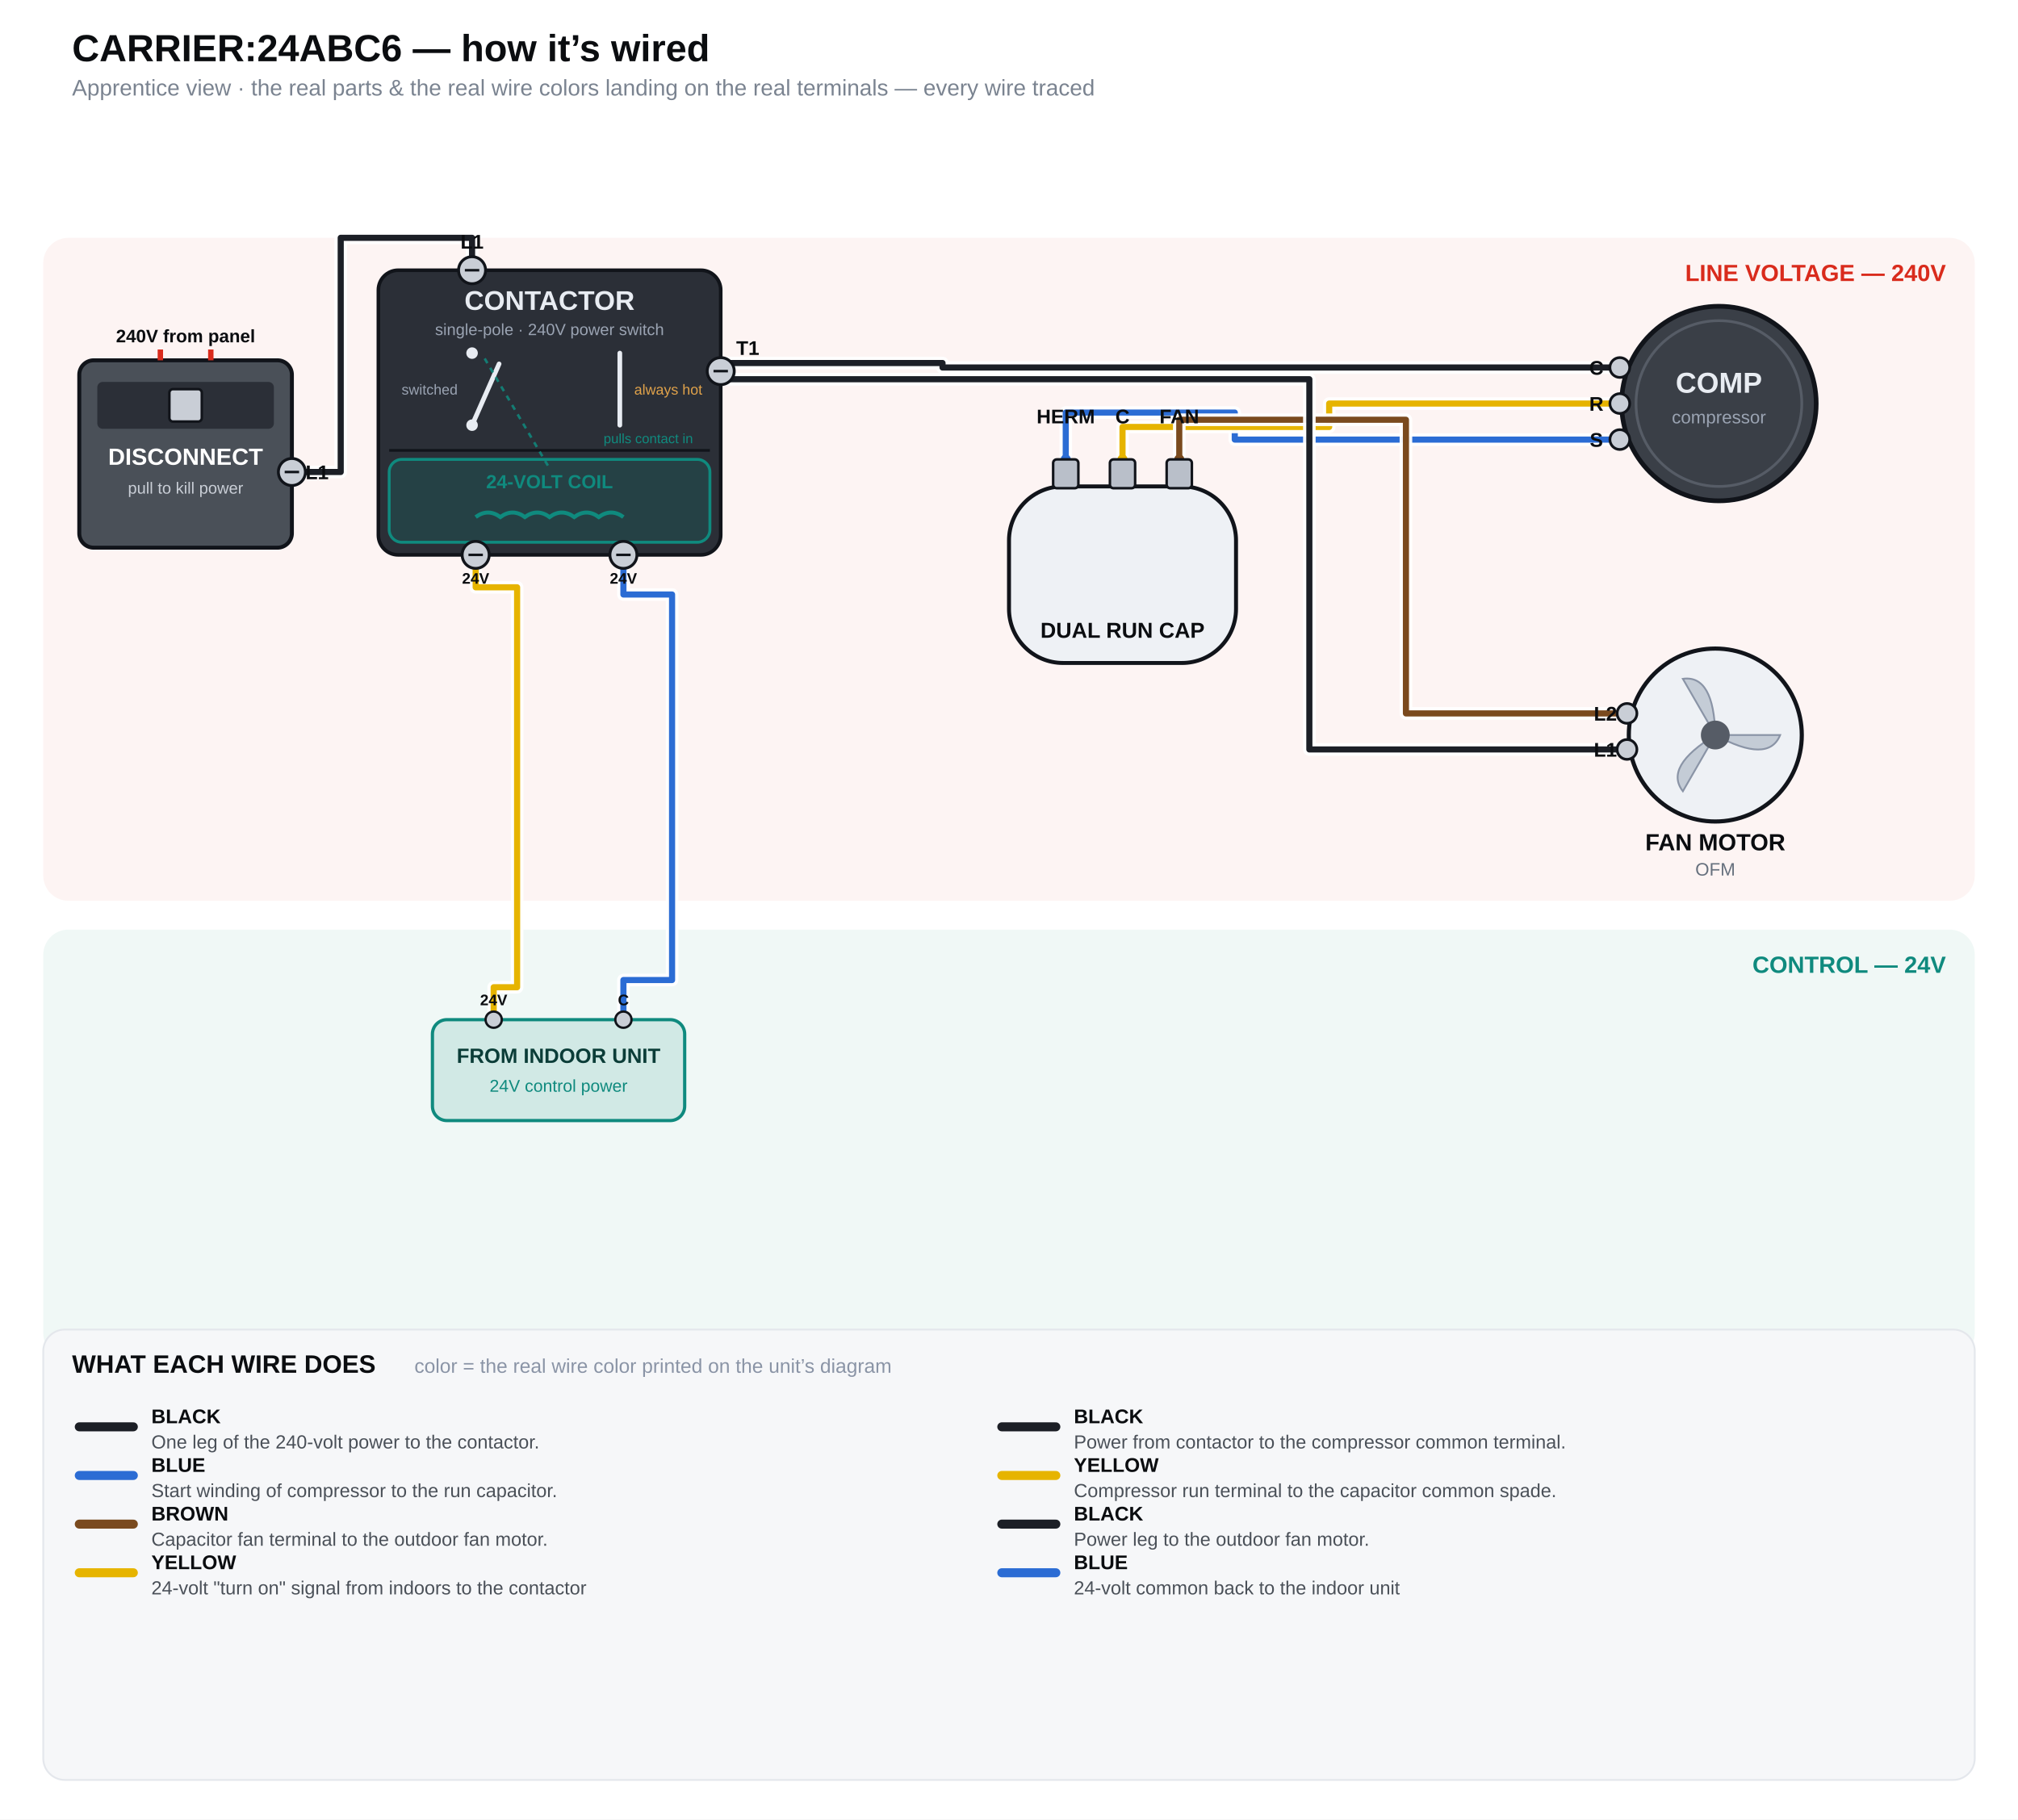
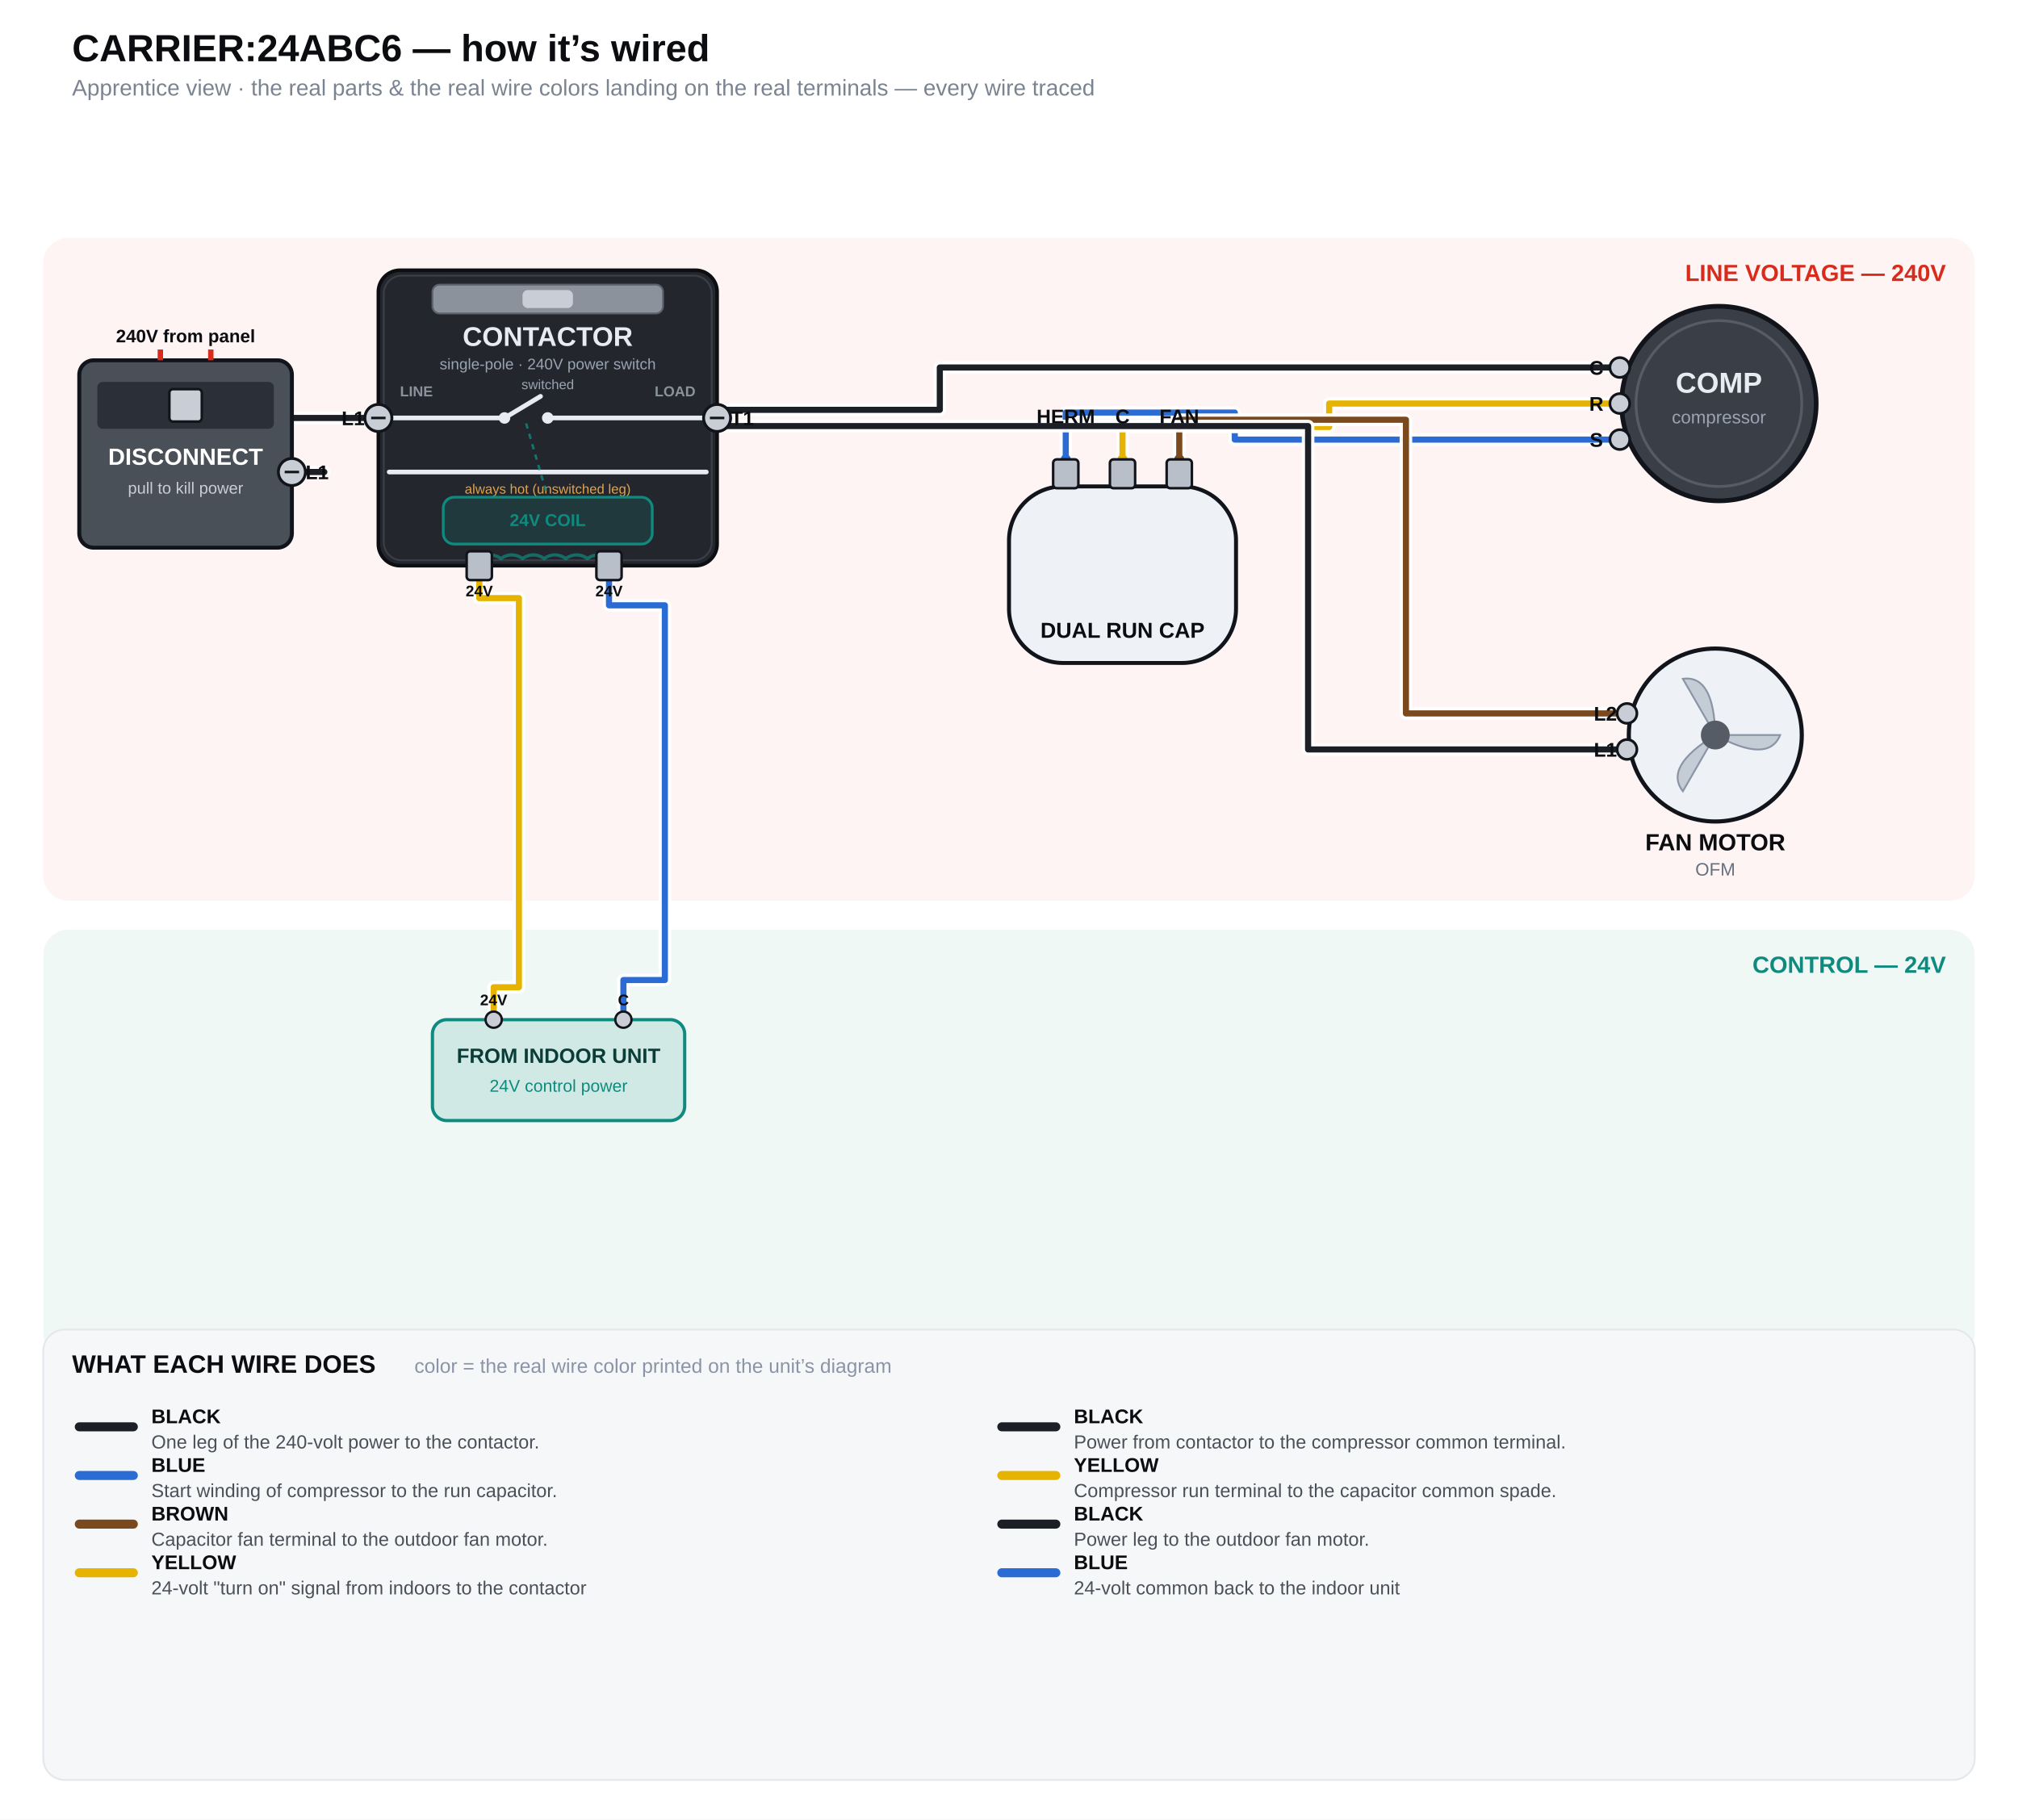
<svg xmlns="http://www.w3.org/2000/svg" width="1120" height="1010" viewBox="0 0 1120 1010" font-family="ui-sans-serif,system-ui,Arial,sans-serif">
  <rect x="0" y="0" width="1120" height="1010" fill="#ffffff" />
  <rect x="24" y="132" width="1072" height="368" rx="14" fill="#fdf4f3" />
  <rect x="24" y="516" width="1072" height="238" rx="14" fill="#f0f8f6" />
  <text x="40" y="34" font-size="21" font-weight="800" fill="#0b0d10">CARRIER:24ABC6 — how it’s wired</text>
  <text x="40" y="53" font-size="12.5" fill="#7a8390">Apprentice view · the real parts &amp; the real wire colors landing on the real terminals — every wire traced</text>
  <text x="1080" y="156" text-anchor="end" font-size="13" font-weight="800" fill="#d92b1c">LINE VOLTAGE — 240V</text>
  <text x="1080" y="540" text-anchor="end" font-size="13" font-weight="800" fill="#0f8a7e">CONTROL — 24V</text>
-   <path d="M 162.0 262.0 L 180.0 262.0 L 189.1 262.0 L 189.1 132.0 L 262.0 132.0 L 262.0 150.0" fill="none" stroke="#ffffff" stroke-width="7" opacity="0.95" stroke-linejoin="round" stroke-linecap="round" />
-   <path data-conn="PWR/L1|CONT/11" d="M 162.0 262.0 L 180.0 262.0 L 189.1 262.0 L 189.1 132.0 L 262.0 132.0 L 262.0 150.0" fill="none" stroke="#1c1f26" stroke-width="3.4" stroke-linejoin="round" stroke-linecap="round" />
+   <path d="M 162.0 262.0 L 180.0 262.0 L 150.0 262.0 L 150.0 232.0 L 192.0 232.0 L 210.0 232.0" fill="none" stroke="#ffffff" stroke-width="7" opacity="0.95" stroke-linejoin="round" stroke-linecap="round" />
+   <path data-conn="PWR/L1|CONT/11" d="M 162.0 262.0 L 180.0 262.0 L 150.0 262.0 L 150.0 232.0 L 192.0 232.0 L 210.0 232.0" fill="none" stroke="#1c1f26" stroke-width="3.4" stroke-linejoin="round" stroke-linecap="round" />
  <circle cx="162.0" cy="262.0" r="2.8" fill="#1c1f26" />
-   <circle cx="262.0" cy="150.0" r="2.8" fill="#1c1f26" />
-   <path d="M 400.0 201.5 L 422.0 201.5 L 523.1 201.5 L 523.1 204.0 L 877.0 204.0 L 899.0 204.0" fill="none" stroke="#ffffff" stroke-width="7" opacity="0.95" stroke-linejoin="round" stroke-linecap="round" />
-   <path data-conn="CONT/21|COMP/C" d="M 400.0 201.5 L 422.0 201.5 L 523.1 201.5 L 523.1 204.0 L 877.0 204.0 L 899.0 204.0" fill="none" stroke="#1c1f26" stroke-width="3.4" stroke-linejoin="round" stroke-linecap="round" />
-   <circle cx="400.0" cy="201.5" r="2.8" fill="#1c1f26" />
+   <circle cx="210.0" cy="232.0" r="2.8" fill="#1c1f26" />
+   <path d="M 398.0 227.5 L 420.0 227.5 L 521.6 227.5 L 521.6 204.0 L 877.0 204.0 L 899.0 204.0" fill="none" stroke="#ffffff" stroke-width="7" opacity="0.95" stroke-linejoin="round" stroke-linecap="round" />
+   <path data-conn="CONT/21|COMP/C" d="M 398.0 227.5 L 420.0 227.5 L 521.6 227.5 L 521.6 204.0 L 877.0 204.0 L 899.0 204.0" fill="none" stroke="#1c1f26" stroke-width="3.4" stroke-linejoin="round" stroke-linecap="round" />
+   <circle cx="398.0" cy="227.5" r="2.8" fill="#1c1f26" />
  <circle cx="899.0" cy="204.0" r="2.8" fill="#1c1f26" />
  <path d="M 899.0 244.0 L 873.0 244.0 L 685.3 244.0 L 685.3 229.0 L 591.5 229.0 L 591.5 255.0" fill="none" stroke="#ffffff" stroke-width="7" opacity="0.95" stroke-linejoin="round" stroke-linecap="round" />
  <path data-conn="COMP/S|CAP/H" d="M 899.0 244.0 L 873.0 244.0 L 685.3 244.0 L 685.3 229.0 L 591.5 229.0 L 591.5 255.0" fill="none" stroke="#2b6cd4" stroke-width="3.4" stroke-linejoin="round" stroke-linecap="round" />
  <circle cx="899.0" cy="244.0" r="2.8" fill="#2b6cd4" />
  <circle cx="591.5" cy="255.0" r="2.8" fill="#2b6cd4" />
  <path d="M 899.0 224.0 L 881.0 224.0 L 737.7 224.0 L 737.7 237.0 L 623.0 237.0 L 623.0 255.0" fill="none" stroke="#ffffff" stroke-width="7" opacity="0.95" stroke-linejoin="round" stroke-linecap="round" />
  <path data-conn="COMP/R|CAP/C" d="M 899.0 224.0 L 881.0 224.0 L 737.7 224.0 L 737.7 237.0 L 623.0 237.0 L 623.0 255.0" fill="none" stroke="#e6b400" stroke-width="3.4" stroke-linejoin="round" stroke-linecap="round" />
  <circle cx="899.0" cy="224.0" r="2.8" fill="#e6b400" />
  <circle cx="623.0" cy="255.0" r="2.8" fill="#e6b400" />
  <path d="M 654.5 255.0 L 654.5 233.0 L 780.3 233.0 L 780.3 396.0 L 881.0 396.0 L 903.0 396.0" fill="none" stroke="#ffffff" stroke-width="7" opacity="0.95" stroke-linejoin="round" stroke-linecap="round" />
  <path data-conn="CAP/F|OFM/L2" d="M 654.5 255.0 L 654.5 233.0 L 780.3 233.0 L 780.3 396.0 L 881.0 396.0 L 903.0 396.0" fill="none" stroke="#7a4a1e" stroke-width="3.4" stroke-linejoin="round" stroke-linecap="round" />
  <circle cx="654.5" cy="255.0" r="2.8" fill="#7a4a1e" />
  <circle cx="903.0" cy="396.0" r="2.8" fill="#7a4a1e" />
-   <path d="M 903.0 416.0 L 877.0 416.0 L 726.7 416.0 L 726.7 210.5 L 426.0 210.5 L 400.0 210.5" fill="none" stroke="#ffffff" stroke-width="7" opacity="0.95" stroke-linejoin="round" stroke-linecap="round" />
-   <path data-conn="OFM/L1|CONT/21" d="M 903.0 416.0 L 877.0 416.0 L 726.7 416.0 L 726.7 210.5 L 426.0 210.5 L 400.0 210.5" fill="none" stroke="#1c1f26" stroke-width="3.4" stroke-linejoin="round" stroke-linecap="round" />
+   <path d="M 903.0 416.0 L 877.0 416.0 L 726.0 416.0 L 726.0 236.5 L 424.0 236.5 L 398.0 236.5" fill="none" stroke="#ffffff" stroke-width="7" opacity="0.95" stroke-linejoin="round" stroke-linecap="round" />
+   <path data-conn="OFM/L1|CONT/21" d="M 903.0 416.0 L 877.0 416.0 L 726.0 416.0 L 726.0 236.5 L 424.0 236.5 L 398.0 236.5" fill="none" stroke="#1c1f26" stroke-width="3.4" stroke-linejoin="round" stroke-linecap="round" />
  <circle cx="903.0" cy="416.0" r="2.8" fill="#1c1f26" />
-   <circle cx="400.0" cy="210.5" r="2.8" fill="#1c1f26" />
-   <path d="M 274.0 566.0 L 274.0 548.0 L 287.0 548.0 L 287.0 326.0 L 264.0 326.0 L 264.0 308.0" fill="none" stroke="#ffffff" stroke-width="7" opacity="0.95" stroke-linejoin="round" stroke-linecap="round" />
-   <path data-conn="IDU/R|CONT/COIL1" d="M 274.0 566.0 L 274.0 548.0 L 287.0 548.0 L 287.0 326.0 L 264.0 326.0 L 264.0 308.0" fill="none" stroke="#e6b400" stroke-width="3.4" stroke-linejoin="round" stroke-linecap="round" />
+   <circle cx="398.0" cy="236.5" r="2.8" fill="#1c1f26" />
+   <path d="M 274.0 566.0 L 274.0 548.0 L 288.0 548.0 L 288.0 332.0 L 266.0 332.0 L 266.0 314.0" fill="none" stroke="#ffffff" stroke-width="7" opacity="0.95" stroke-linejoin="round" stroke-linecap="round" />
+   <path data-conn="IDU/R|CONT/COIL1" d="M 274.0 566.0 L 274.0 548.0 L 288.0 548.0 L 288.0 332.0 L 266.0 332.0 L 266.0 314.0" fill="none" stroke="#e6b400" stroke-width="3.4" stroke-linejoin="round" stroke-linecap="round" />
  <circle cx="274.0" cy="566.0" r="2.8" fill="#e6b400" />
-   <circle cx="264.0" cy="308.0" r="2.8" fill="#e6b400" />
-   <path d="M 346.0 308.0 L 346.0 330.0 L 373.0 330.0 L 373.0 544.0 L 346.0 544.0 L 346.0 566.0" fill="none" stroke="#ffffff" stroke-width="7" opacity="0.95" stroke-linejoin="round" stroke-linecap="round" />
-   <path data-conn="CONT/COIL2|IDU/C" d="M 346.0 308.0 L 346.0 330.0 L 373.0 330.0 L 373.0 544.0 L 346.0 544.0 L 346.0 566.0" fill="none" stroke="#2b6cd4" stroke-width="3.4" stroke-linejoin="round" stroke-linecap="round" />
-   <circle cx="346.0" cy="308.0" r="2.8" fill="#2b6cd4" />
+   <circle cx="266.0" cy="314.0" r="2.8" fill="#e6b400" />
+   <path d="M 338.0 314.0 L 338.0 336.0 L 369.0 336.0 L 369.0 544.0 L 346.0 544.0 L 346.0 566.0" fill="none" stroke="#ffffff" stroke-width="7" opacity="0.95" stroke-linejoin="round" stroke-linecap="round" />
+   <path data-conn="CONT/COIL2|IDU/C" d="M 338.0 314.0 L 338.0 336.0 L 369.0 336.0 L 369.0 544.0 L 346.0 544.0 L 346.0 566.0" fill="none" stroke="#2b6cd4" stroke-width="3.4" stroke-linejoin="round" stroke-linecap="round" />
+   <circle cx="338.0" cy="314.0" r="2.8" fill="#2b6cd4" />
  <circle cx="346.0" cy="566.0" r="2.8" fill="#2b6cd4" />
-   <line x1="400.0" y1="201.5" x2="400.0" y2="210.5" stroke="#11141a" stroke-width="2" />
-   <circle cx="400.0" cy="206.0" r="4.5" fill="#11141a" />
+   <line x1="398.0" y1="227.5" x2="398.0" y2="236.5" stroke="#11141a" stroke-width="2" />
+   <circle cx="398.0" cy="232.0" r="4.5" fill="#11141a" />
  <g data-part="PWR">
    <rect x="44.0" y="200.0" width="118" height="104" rx="8" fill="#4a5058" stroke="#11141a" stroke-width="2.2" />
    <rect x="54.0" y="212.0" width="98" height="26" rx="3" fill="#2b2f37" />
    <rect x="94.0" y="216.0" width="18" height="18" rx="2" fill="#c9ced6" stroke="#11141a" stroke-width="1.4" />
    <text x="103.0" y="258.0" text-anchor="middle" font-size="13" font-weight="800" fill="#fff">DISCONNECT</text>
    <text x="103.0" y="274.0" text-anchor="middle" font-size="9" fill="#c9ced6">pull to kill power</text>
    <text x="103.0" y="190.0" text-anchor="middle" font-size="10" font-weight="700" fill="#0b0d10">240V from panel</text>
    <line x1="89.0" y1="200.0" x2="89.0" y2="194.0" stroke="#d92b1c" stroke-width="3" />
    <line x1="117.0" y1="200.0" x2="117.0" y2="194.0" stroke="#d92b1c" stroke-width="3" />
    <circle cx="162.0" cy="262.0" r="7.5" fill="#c9ced6" stroke="#11141a" stroke-width="1.6" />
    <line x1="158.0" y1="262.0" x2="166.0" y2="262.0" stroke="#11141a" stroke-width="1.4" />
    <text x="176.0" y="266.0" text-anchor="middle" font-size="11" font-weight="700" fill="#0b0d10">L1</text>
  </g>
  <g data-part="CONT">
-     <rect x="210.0" y="150.0" width="190" height="158" rx="11" fill="#2b2f37" stroke="#11141a" stroke-width="2" />
-     <text x="305.0" y="172.0" text-anchor="middle" font-size="15" font-weight="800" fill="#e8ecf2">CONTACTOR</text>
-     <text x="305.0" y="186.0" text-anchor="middle" font-size="9" fill="#9aa3b2">single-pole · 240V power switch</text>
-     <circle cx="262.0" cy="196.0" r="3.2" fill="#e8ecf2" />
-     <circle cx="262.0" cy="236.0" r="3.2" fill="#e8ecf2" />
-     <line x1="262.0" y1="236.0" x2="277.0" y2="202.0" stroke="#e8ecf2" stroke-width="2.6" stroke-linecap="round" />
-     <text x="254.0" y="219.0" text-anchor="end" font-size="8" fill="#9aa3b2">switched</text>
-     <line x1="344.0" y1="196.0" x2="344.0" y2="236.0" stroke="#e8ecf2" stroke-width="2.6" stroke-linecap="round" />
-     <text x="352.0" y="219.0" font-size="8" fill="#e0a24a">always hot</text>
-     <line x1="216.0" y1="250.0" x2="394.0" y2="250.0" stroke="#11141a" stroke-width="1.5" />
-     <rect x="216.0" y="255.0" width="178" height="46" rx="7" fill="#0f8a7e" fill-opacity="0.20" stroke="#0f8a7e" stroke-width="1.6" />
-     <text x="305.0" y="271.0" text-anchor="middle" font-size="10.5" font-weight="800" fill="#0f8a7e">24-VOLT COIL</text>
-     <path d="M 264.0 287.0 Q 270.8 282.0 277.7 287.0 Q 284.5 282.0 291.3 287.0 Q 298.2 282.0 305.0 287.0 Q 311.8 282.0 318.7 287.0 Q 325.5 282.0 332.3 287.0 Q 339.2 282.0 346.0 287.0" fill="none" stroke="#0f8a7e" stroke-width="2.2" />
-     <line x1="269.0" y1="199.0" x2="305.0" y2="260.0" stroke="#0f8a7e" stroke-width="1.4" stroke-dasharray="3 3" opacity="0.85" />
-     <text x="335.0" y="246.0" font-size="7.5" fill="#0f8a7e">pulls contact in</text>
-     <circle cx="262.0" cy="150.0" r="7.5" fill="#c9ced6" stroke="#11141a" stroke-width="1.6" />
-     <line x1="258.0" y1="150.0" x2="266.0" y2="150.0" stroke="#11141a" stroke-width="1.4" />
-     <text x="262.0" y="138.0" text-anchor="middle" font-size="11" font-weight="700" fill="#0b0d10">L1</text>
-     <circle cx="400.0" cy="206.0" r="7.5" fill="#c9ced6" stroke="#11141a" stroke-width="1.6" />
-     <line x1="396.0" y1="206.0" x2="404.0" y2="206.0" stroke="#11141a" stroke-width="1.4" />
-     <text x="415.0" y="197.0" text-anchor="middle" font-size="11" font-weight="700" fill="#0b0d10">T1</text>
-     <circle cx="264.0" cy="308.0" r="7.5" fill="#c9ced6" stroke="#11141a" stroke-width="1.6" />
-     <line x1="260.0" y1="308.0" x2="268.0" y2="308.0" stroke="#11141a" stroke-width="1.4" />
-     <text x="264.0" y="324.0" text-anchor="middle" font-size="8.5" font-weight="700" fill="#0b0d10">24V</text>
-     <circle cx="346.0" cy="308.0" r="7.5" fill="#c9ced6" stroke="#11141a" stroke-width="1.6" />
-     <line x1="342.0" y1="308.0" x2="350.0" y2="308.0" stroke="#11141a" stroke-width="1.4" />
-     <text x="346.0" y="324.0" text-anchor="middle" font-size="8.5" font-weight="700" fill="#0b0d10">24V</text>
+     <rect x="210.0" y="150.0" width="188" height="164" rx="12" fill="#23262d" stroke="#0c0e12" stroke-width="2" />
+     <rect x="213.0" y="153.0" width="182" height="158" rx="10" fill="none" stroke="#3a3f47" stroke-width="1" />
+     <rect x="240.0" y="158.0" width="128" height="16" rx="4" fill="#8b929c" stroke="#5b616b" stroke-width="1" />
+     <rect x="290.0" y="161.0" width="28" height="10" rx="3" fill="#c9ced6" />
+     <text x="304.0" y="192.0" text-anchor="middle" font-size="15" font-weight="800" fill="#e8ecf2">CONTACTOR</text>
+     <text x="304.0" y="205.0" text-anchor="middle" font-size="8.5" fill="#9aa3b2">single-pole · 240V power switch</text>
+     <text x="222.0" y="220.0" font-size="8" font-weight="700" fill="#8b929c">LINE</text>
+     <text x="386.0" y="220.0" text-anchor="end" font-size="8" font-weight="700" fill="#8b929c">LOAD</text>
+     <line x1="216.0" y1="232.0" x2="280.0" y2="232.0" stroke="#e8ecf2" stroke-width="2.6" stroke-linecap="round" />
+     <circle cx="280.0" cy="232.0" r="3.2" fill="#e8ecf2" />
+     <line x1="280.0" y1="232.0" x2="300.0" y2="220.0" stroke="#e8ecf2" stroke-width="2.6" stroke-linecap="round" />
+     <circle cx="304.0" cy="232.0" r="3.2" fill="#e8ecf2" />
+     <line x1="304.0" y1="232.0" x2="392.0" y2="232.0" stroke="#e8ecf2" stroke-width="2.6" stroke-linecap="round" />
+     <text x="304.0" y="216.0" text-anchor="middle" font-size="7.5" fill="#9aa3b2">switched</text>
+     <line x1="216.0" y1="262.0" x2="392.0" y2="262.0" stroke="#e8ecf2" stroke-width="2.6" stroke-linecap="round" />
+     <text x="304.0" y="274.0" text-anchor="middle" font-size="7.5" fill="#e0a24a">always hot (unswitched leg)</text>
+     <rect x="246.0" y="276.0" width="116" height="26" rx="6" fill="#0f8a7e" fill-opacity="0.20" stroke="#0f8a7e" stroke-width="1.5" />
+     <text x="304.0" y="292.0" text-anchor="middle" font-size="9.5" font-weight="800" fill="#0f8a7e">24V COIL</text>
+     <path d="M 266.0 310.0 Q 272.0 306.0 278.0 310.0 Q 284.0 306.0 290.0 310.0 Q 296.0 306.0 302.0 310.0 Q 308.0 306.0 314.0 310.0 Q 320.0 306.0 326.0 310.0 Q 332.0 306.0 338.0 310.0" fill="none" stroke="#0f8a7e" stroke-width="1.8" opacity="0.7" />
+     <line x1="292.0" y1="235.0" x2="304.0" y2="276.0" stroke="#0f8a7e" stroke-width="1.3" stroke-dasharray="3 3" opacity="0.8" />
+     <circle cx="210.0" cy="232.0" r="7.5" fill="#c9ced6" stroke="#11141a" stroke-width="1.6" />
+     <line x1="206.0" y1="232.0" x2="214.0" y2="232.0" stroke="#11141a" stroke-width="1.4" />
+     <text x="196.0" y="236.0" text-anchor="middle" font-size="11" font-weight="700" fill="#0b0d10">L1</text>
+     <circle cx="398.0" cy="232.0" r="7.5" fill="#c9ced6" stroke="#11141a" stroke-width="1.6" />
+     <line x1="394.0" y1="232.0" x2="402.0" y2="232.0" stroke="#11141a" stroke-width="1.4" />
+     <text x="412.0" y="236.0" text-anchor="middle" font-size="11" font-weight="700" fill="#0b0d10">T1</text>
+     <rect x="259.0" y="306.0" width="14" height="16" rx="2" fill="#b9bfc9" stroke="#11141a" stroke-width="1.4" />
+     <text x="266.0" y="331.0" text-anchor="middle" font-size="8.5" font-weight="700" fill="#0b0d10">24V</text>
+     <rect x="331.0" y="306.0" width="14" height="16" rx="2" fill="#b9bfc9" stroke="#11141a" stroke-width="1.4" />
+     <text x="338.0" y="331.0" text-anchor="middle" font-size="8.5" font-weight="700" fill="#0b0d10">24V</text>
  </g>
  <g data-part="COMP">
    <circle cx="954.0" cy="224.0" r="54" fill="#3a3f47" stroke="#11141a" stroke-width="2.6" />
    <circle cx="954.0" cy="224.0" r="46" fill="none" stroke="#565c66" stroke-width="1.5" />
    <text x="954.0" y="218.0" text-anchor="middle" font-size="16" font-weight="800" fill="#e8ecf2">COMP</text>
    <text x="954.0" y="235.0" text-anchor="middle" font-size="10" fill="#9aa3b2">compressor</text>
    <circle cx="899.0" cy="204.0" r="5.5" fill="#c9ced6" stroke="#11141a" stroke-width="1.5" />
    <text x="886.0" y="208.0" text-anchor="middle" font-size="11" font-weight="700" fill="#0b0d10">C</text>
    <circle cx="899.0" cy="224.0" r="5.5" fill="#c9ced6" stroke="#11141a" stroke-width="1.5" />
    <text x="886.0" y="228.0" text-anchor="middle" font-size="11" font-weight="700" fill="#0b0d10">R</text>
    <circle cx="899.0" cy="244.0" r="5.5" fill="#c9ced6" stroke="#11141a" stroke-width="1.5" />
    <text x="886.0" y="248.0" text-anchor="middle" font-size="11" font-weight="700" fill="#0b0d10">S</text>
  </g>
  <g data-part="CAP">
    <rect x="560.0" y="270.0" width="126" height="98" rx="30" fill="#eef1f5" stroke="#11141a" stroke-width="2.2" />
    <text x="623.0" y="354.0" text-anchor="middle" font-size="12" font-weight="800" fill="#0b0d10">DUAL RUN CAP</text>
    <rect x="584.5" y="255.0" width="14" height="16" rx="2" fill="#b9bfc9" stroke="#11141a" stroke-width="1.4" />
    <text x="591.5" y="235.0" text-anchor="middle" font-size="11" font-weight="700" fill="#0b0d10">HERM</text>
    <rect x="616.0" y="255.0" width="14" height="16" rx="2" fill="#b9bfc9" stroke="#11141a" stroke-width="1.4" />
    <text x="623.0" y="235.0" text-anchor="middle" font-size="11" font-weight="700" fill="#0b0d10">C</text>
    <rect x="647.5" y="255.0" width="14" height="16" rx="2" fill="#b9bfc9" stroke="#11141a" stroke-width="1.4" />
    <text x="654.5" y="235.0" text-anchor="middle" font-size="11" font-weight="700" fill="#0b0d10">FAN</text>
  </g>
  <g data-part="OFM">
    <circle cx="952.0" cy="408.0" r="48" fill="#eef1f5" stroke="#11141a" stroke-width="2.3" />
    <path d="M 952.0 408.0 Q 981.5 424.1 988.0 408.0 Z" fill="#c4ccd6" stroke="#8a94a6" stroke-width="1" />
    <path d="M 952.0 408.0 Q 923.3 425.5 934.0 439.2 Z" fill="#c4ccd6" stroke="#8a94a6" stroke-width="1" />
    <path d="M 952.0 408.0 Q 951.2 374.4 934.0 376.8 Z" fill="#c4ccd6" stroke="#8a94a6" stroke-width="1" />
    <circle cx="952.0" cy="408.0" r="8" fill="#565c66" />
    <text x="952.0" y="472.0" text-anchor="middle" font-size="13" font-weight="800" fill="#0b0d10">FAN MOTOR</text>
    <text x="952.0" y="486.0" text-anchor="middle" font-size="10" fill="#66707d">OFM</text>
    <circle cx="903.0" cy="396.0" r="5.5" fill="#c9ced6" stroke="#11141a" stroke-width="1.5" />
    <text x="891.0" y="400.0" text-anchor="middle" font-size="11" font-weight="700" fill="#0b0d10">L2</text>
    <circle cx="903.0" cy="416.0" r="5.5" fill="#c9ced6" stroke="#11141a" stroke-width="1.5" />
    <text x="891.0" y="420.0" text-anchor="middle" font-size="11" font-weight="700" fill="#0b0d10">L1</text>
  </g>
  <g data-part="IDU">
    <rect x="240.0" y="566.0" width="140" height="56" rx="8" fill="#0f8a7e" fill-opacity="0.14" stroke="#0f8a7e" stroke-width="1.8" />
    <text x="310.0" y="590.0" text-anchor="middle" font-size="11.5" font-weight="800" fill="#0b3d38">FROM INDOOR UNIT</text>
    <text x="310.0" y="606.0" text-anchor="middle" font-size="9.5" fill="#0f8a7e">24V control power</text>
    <circle cx="274.0" cy="566.0" r="4.5" fill="#c9ced6" stroke="#11141a" stroke-width="1.3" />
    <text x="274.0" y="558.0" text-anchor="middle" font-size="8.5" font-weight="700" fill="#0b0d10">24V</text>
    <circle cx="346.0" cy="566.0" r="4.5" fill="#c9ced6" stroke="#11141a" stroke-width="1.3" />
    <text x="346.0" y="558.0" text-anchor="middle" font-size="8.5" font-weight="700" fill="#0b0d10">C</text>
  </g>
  <rect x="24" y="738.0" width="1072" height="250" rx="12" fill="#f6f7f9" stroke="#e4e7ec" stroke-width="1" />
  <text x="40" y="762.0" font-size="14" font-weight="800" fill="#0b0d10">WHAT EACH WIRE DOES</text>
  <text x="230" y="762.0" font-size="11" fill="#8a94a6">color = the real wire color printed on the unit’s diagram</text>
  <line x1="44.0" y1="792.0" x2="74.0" y2="792.0" stroke="#1c1f26" stroke-width="5" stroke-linecap="round" />
  <text x="84.0" y="790.0" font-size="11" font-weight="700" fill="#0b0d10">BLACK</text>
  <text x="84.0" y="804.0" font-size="10.5" fill="#4a5058">One leg of the 240-volt power to the contactor.</text>
  <line x1="556.0" y1="792.0" x2="586.0" y2="792.0" stroke="#1c1f26" stroke-width="5" stroke-linecap="round" />
  <text x="596.0" y="790.0" font-size="11" font-weight="700" fill="#0b0d10">BLACK</text>
  <text x="596.0" y="804.0" font-size="10.5" fill="#4a5058">Power from contactor to the compressor common terminal.</text>
  <line x1="44.0" y1="819.0" x2="74.0" y2="819.0" stroke="#2b6cd4" stroke-width="5" stroke-linecap="round" />
  <text x="84.0" y="817.0" font-size="11" font-weight="700" fill="#0b0d10">BLUE</text>
  <text x="84.0" y="831.0" font-size="10.5" fill="#4a5058">Start winding of compressor to the run capacitor.</text>
  <line x1="556.0" y1="819.0" x2="586.0" y2="819.0" stroke="#e6b400" stroke-width="5" stroke-linecap="round" />
  <text x="596.0" y="817.0" font-size="11" font-weight="700" fill="#0b0d10">YELLOW</text>
  <text x="596.0" y="831.0" font-size="10.5" fill="#4a5058">Compressor run terminal to the capacitor common spade.</text>
  <line x1="44.0" y1="846.0" x2="74.0" y2="846.0" stroke="#7a4a1e" stroke-width="5" stroke-linecap="round" />
  <text x="84.0" y="844.0" font-size="11" font-weight="700" fill="#0b0d10">BROWN</text>
  <text x="84.0" y="858.0" font-size="10.5" fill="#4a5058">Capacitor fan terminal to the outdoor fan motor.</text>
  <line x1="556.0" y1="846.0" x2="586.0" y2="846.0" stroke="#1c1f26" stroke-width="5" stroke-linecap="round" />
  <text x="596.0" y="844.0" font-size="11" font-weight="700" fill="#0b0d10">BLACK</text>
  <text x="596.0" y="858.0" font-size="10.5" fill="#4a5058">Power leg to the outdoor fan motor.</text>
  <line x1="44.0" y1="873.0" x2="74.0" y2="873.0" stroke="#e6b400" stroke-width="5" stroke-linecap="round" />
  <text x="84.0" y="871.0" font-size="11" font-weight="700" fill="#0b0d10">YELLOW</text>
  <text x="84.0" y="885.0" font-size="10.5" fill="#4a5058">24-volt "turn on" signal from indoors to the contactor</text>
  <line x1="556.0" y1="873.0" x2="586.0" y2="873.0" stroke="#2b6cd4" stroke-width="5" stroke-linecap="round" />
  <text x="596.0" y="871.0" font-size="11" font-weight="700" fill="#0b0d10">BLUE</text>
  <text x="596.0" y="885.0" font-size="10.5" fill="#4a5058">24-volt common back to the indoor unit</text>
</svg>
